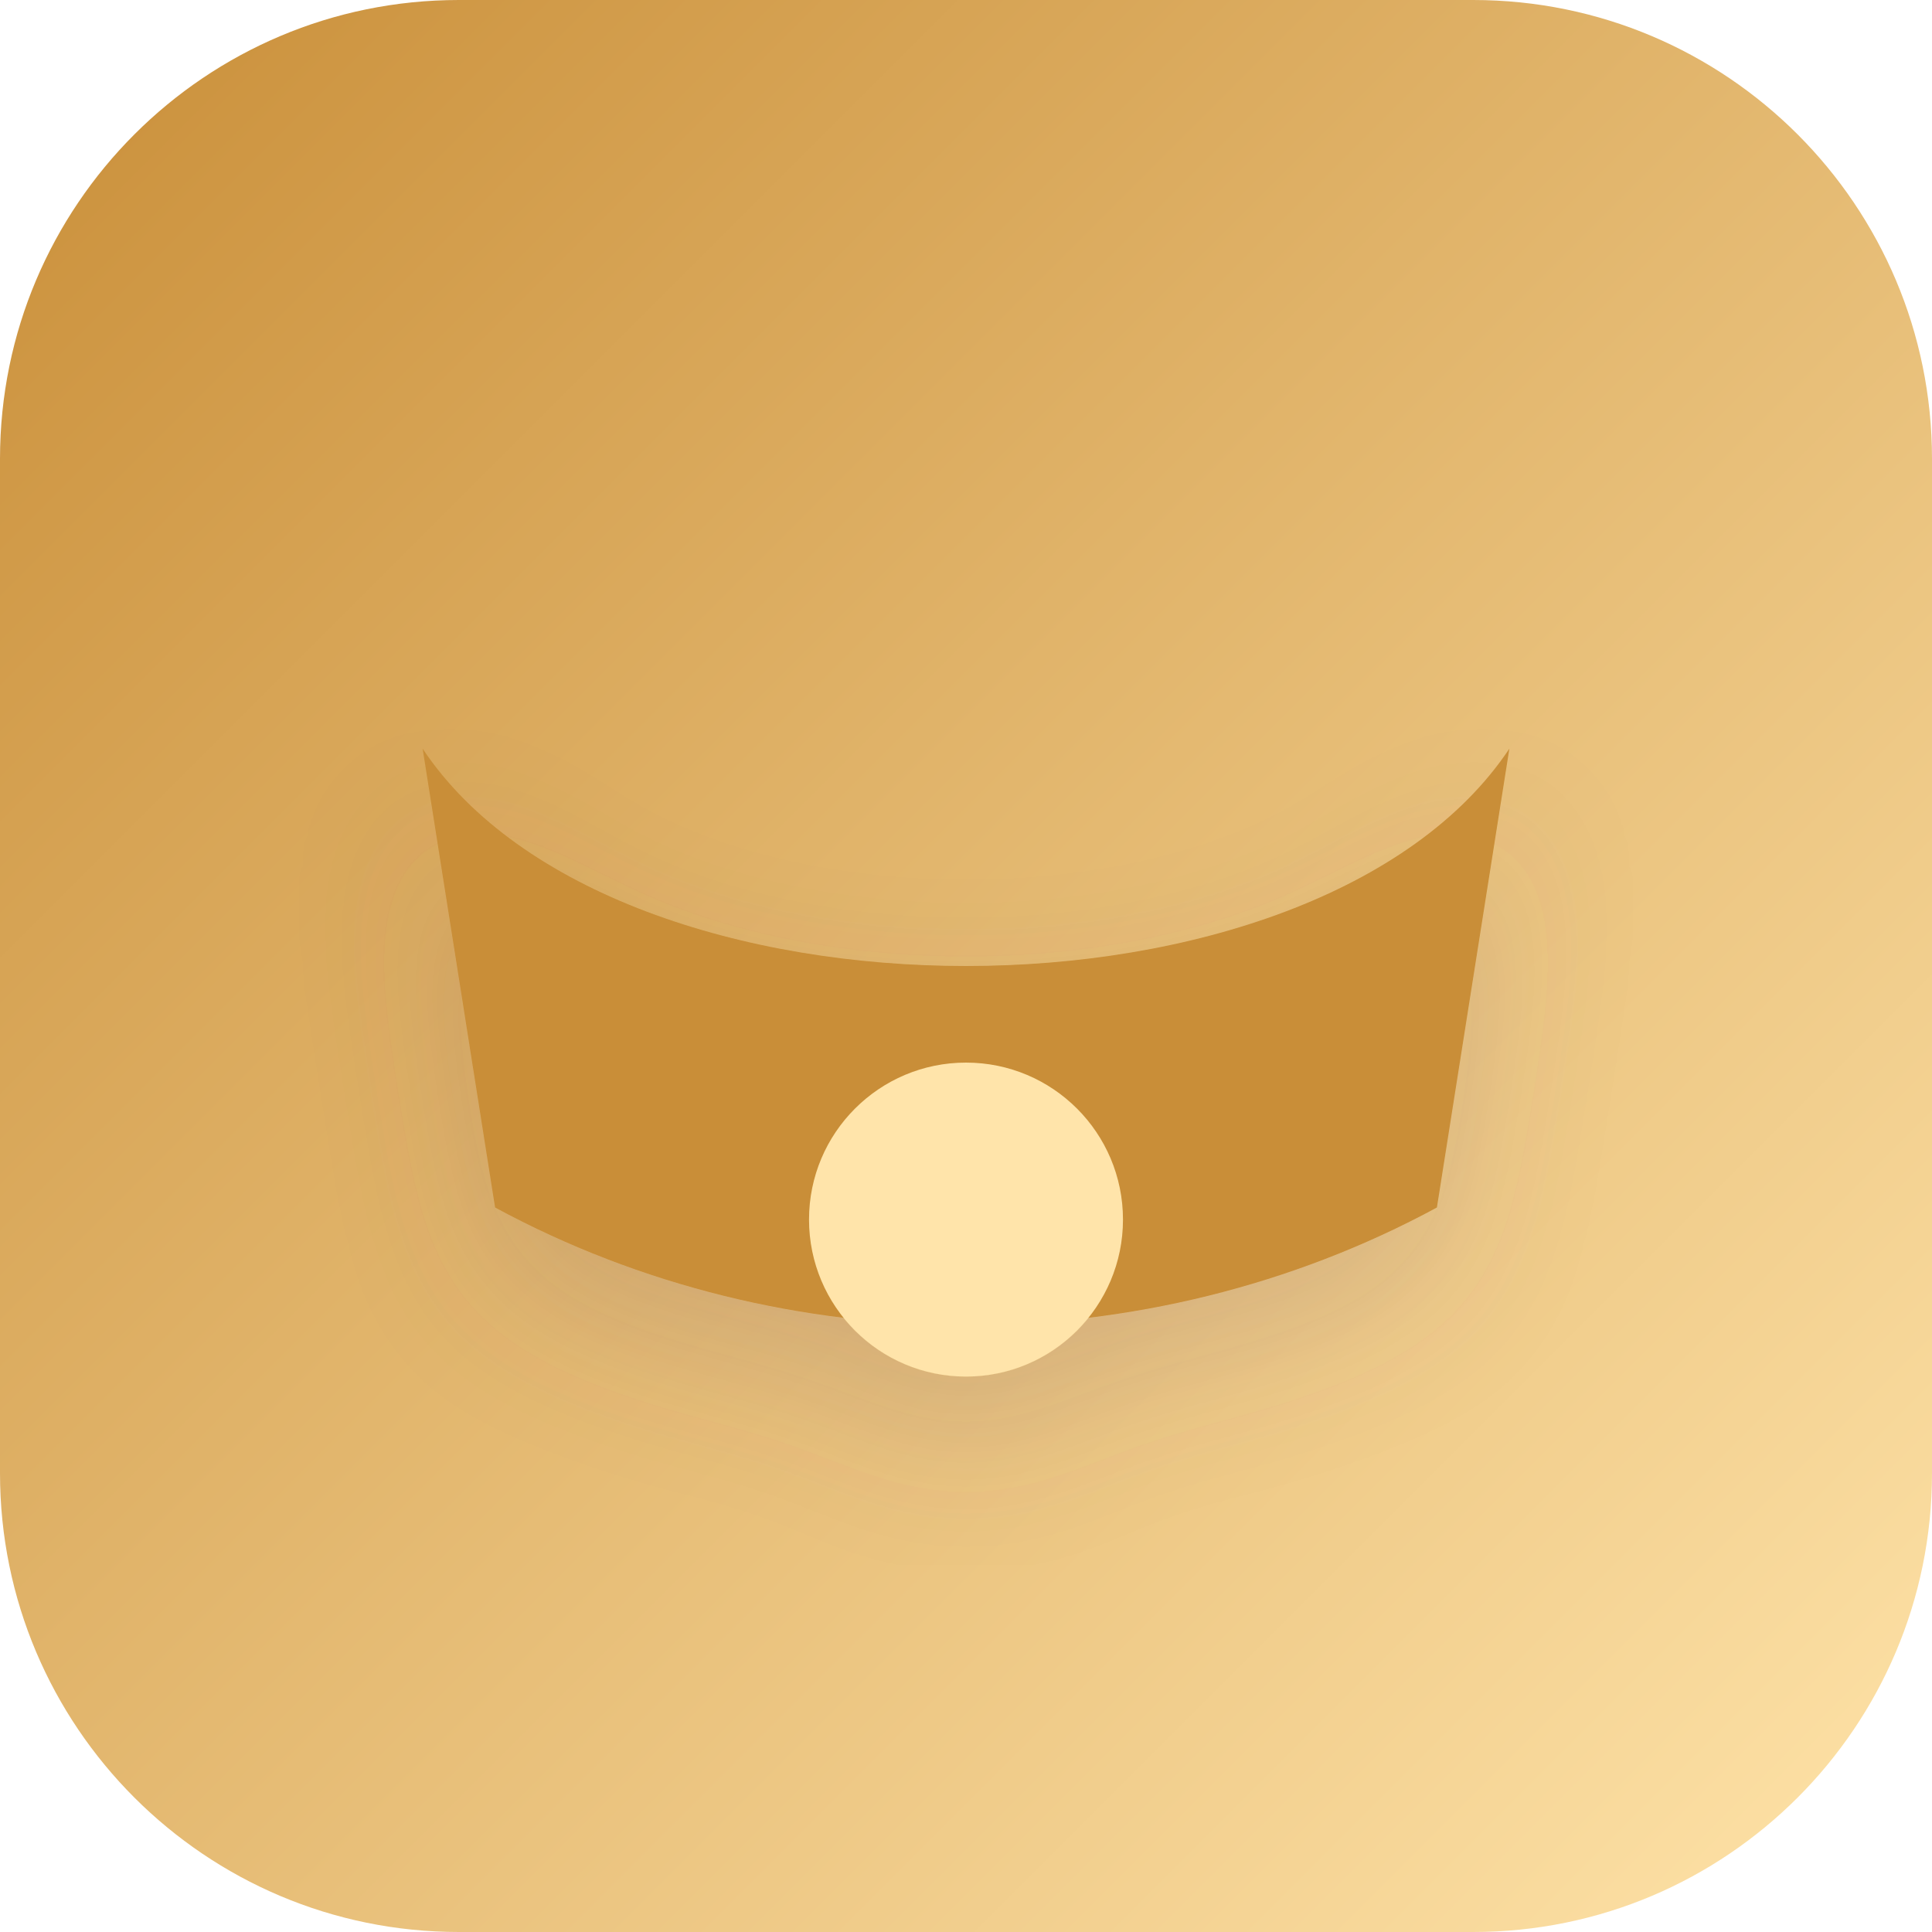
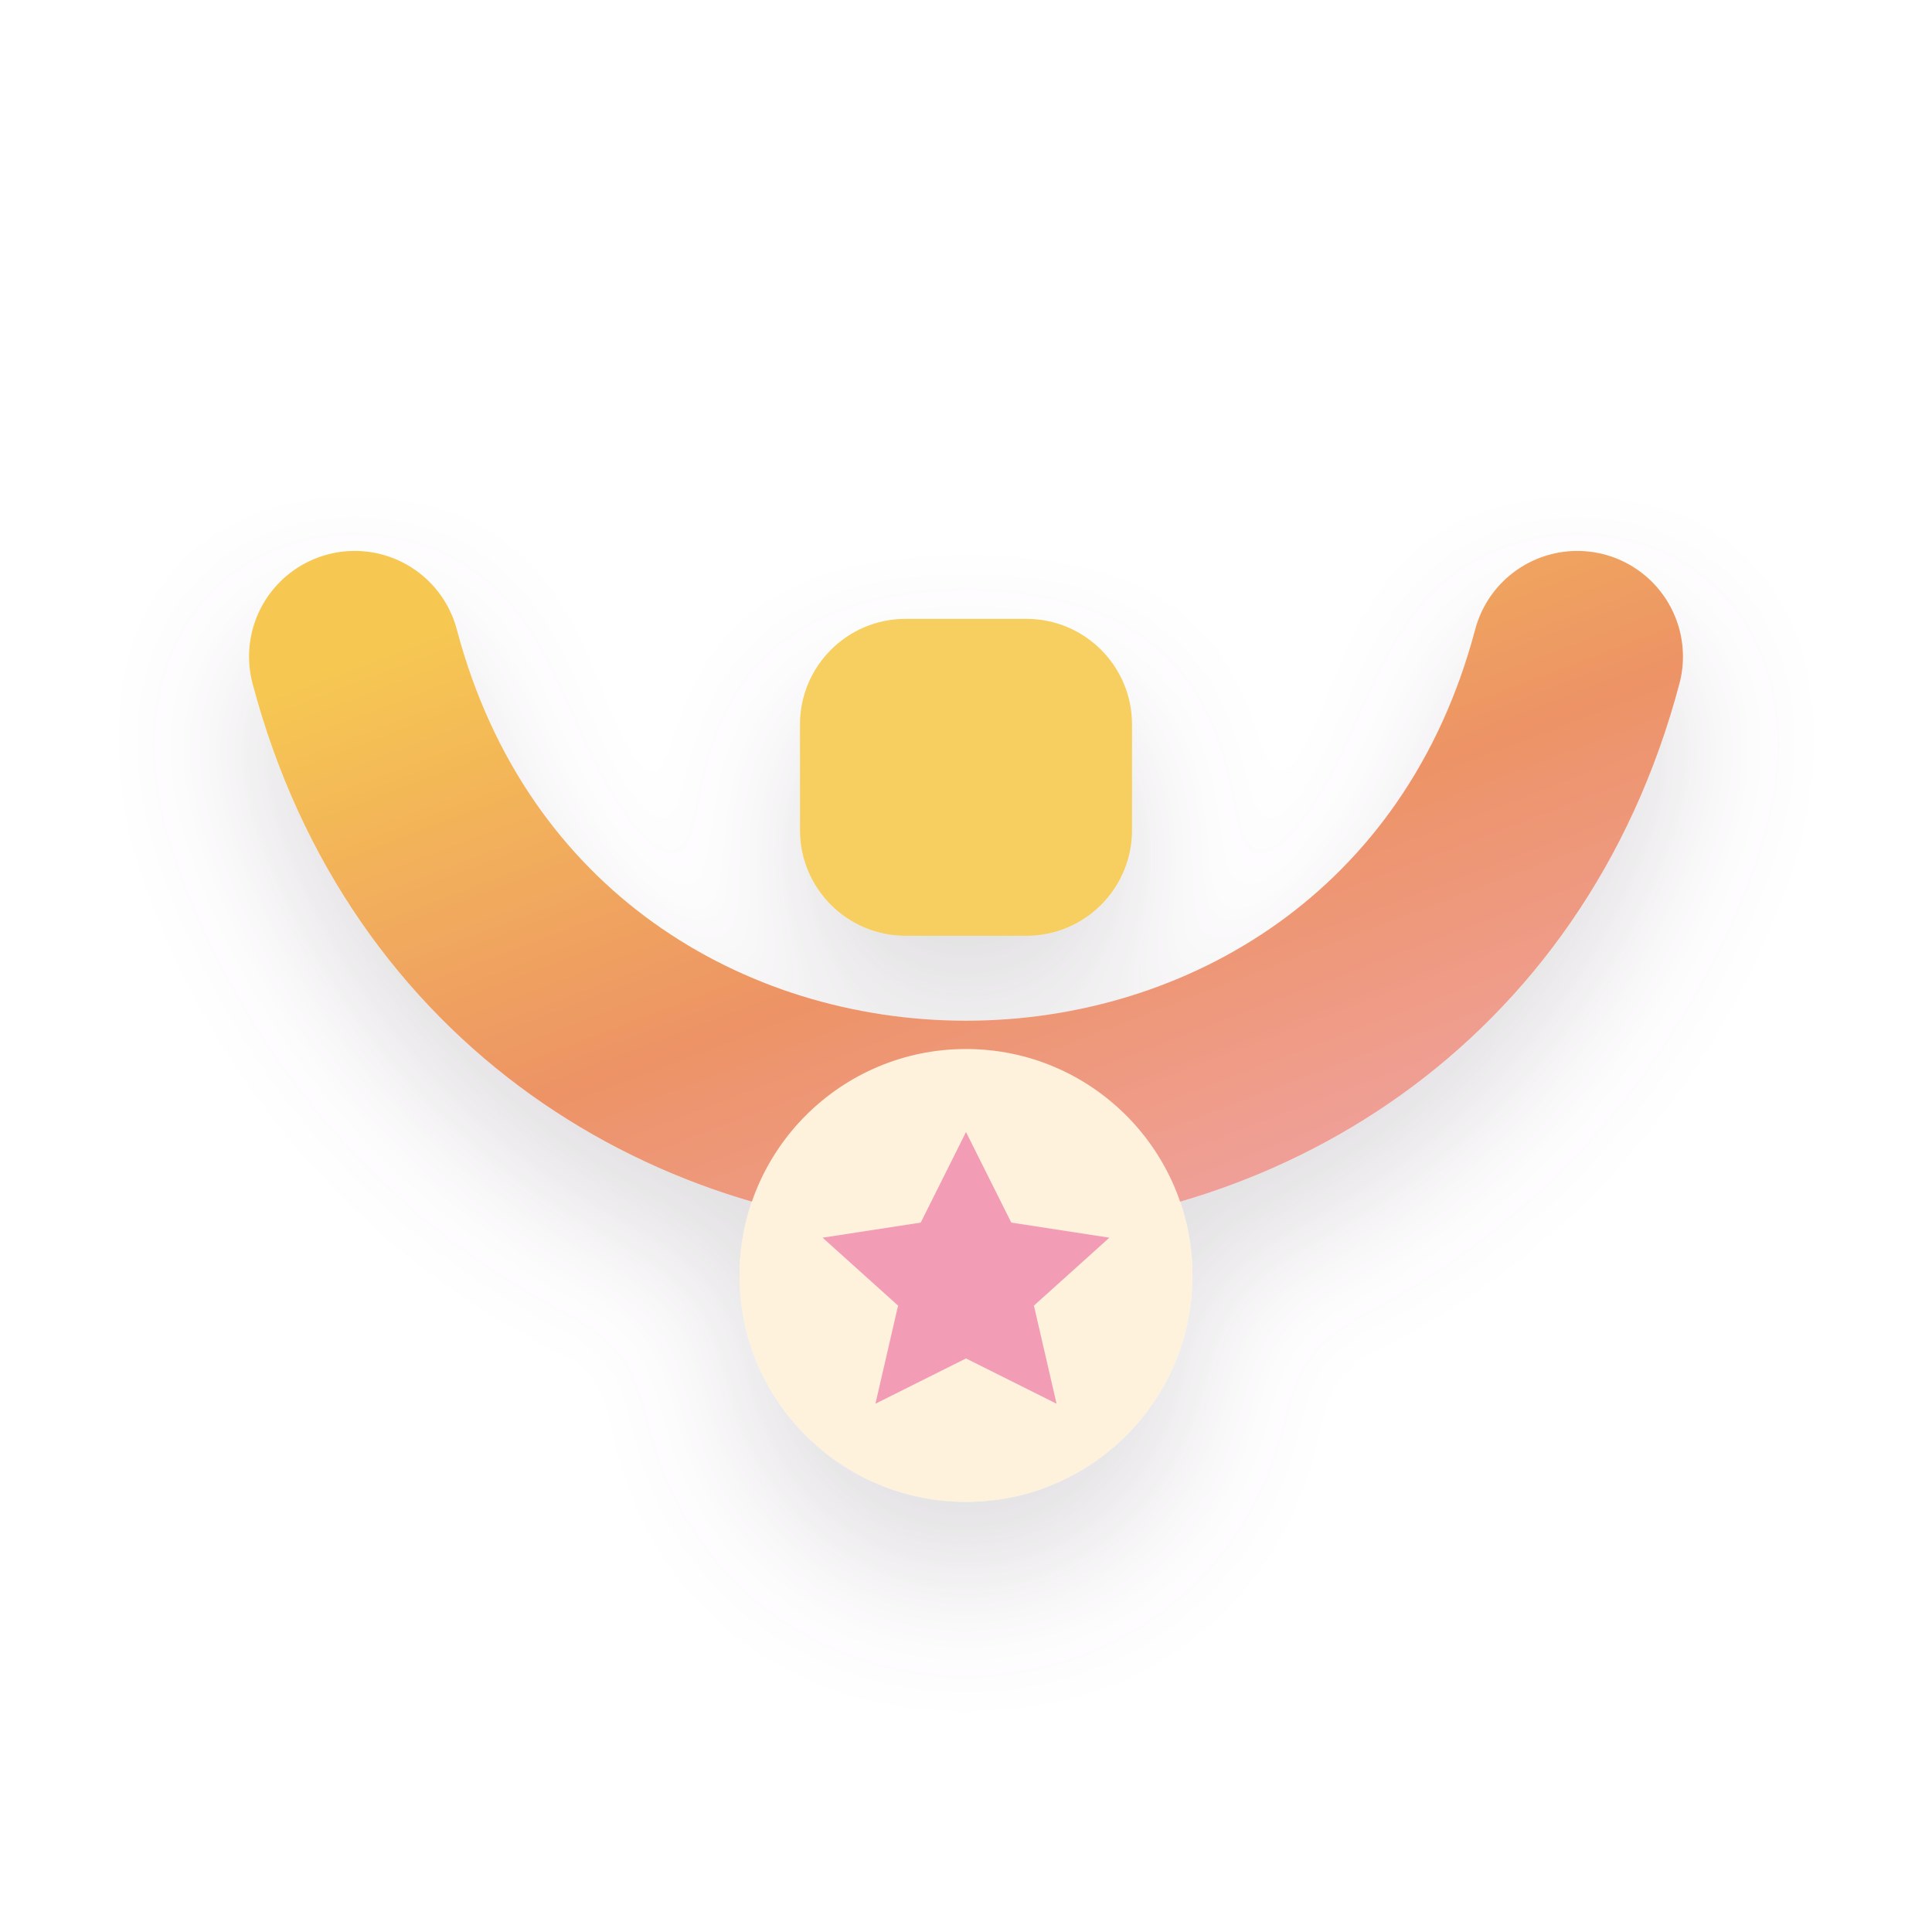
- <svg xmlns="http://www.w3.org/2000/svg" viewBox="0 0 160 160">
+ <svg xmlns="http://www.w3.org/2000/svg" viewBox="0 0 256 256">
  <defs>
-     <linearGradient id="bg" x1="0" y1="0" x2="1" y2="1">
-       <stop offset="0" stop-color="#c98e38" />
-       <stop offset="1" stop-color="#ffe4aa" />
+     <linearGradient id="g" x1="0" y1="0" x2="1" y2="1">
+       <stop offset="0" stop-color="#f6c851" />
+       <stop offset=".55" stop-color="#ed9366" />
+       <stop offset="1" stop-color="#f0a2a2" />
    </linearGradient>
-     <filter id="sh" x="-30%" y="-30%" width="160%" height="160%">
-       <feDropShadow dx="0" dy="5" stdDeviation="6" flood-color="#67576e" flood-opacity=".16" />
-     </filter>
-     <filter id="soft" x="-30%" y="-30%" width="160%" height="160%">
-       <feGaussianBlur stdDeviation="2" />
+     <linearGradient id="h" x1="0" y1="0" x2="0" y2="1">
+       <stop offset="0" stop-color="#fff" stop-opacity=".78" />
+       <stop offset=".45" stop-color="#fff" stop-opacity=".08" />
+       <stop offset="1" stop-color="#000" stop-opacity=".08" />
+     </linearGradient>
+     <filter id="s" x="-30%" y="-30%" width="160%" height="170%">
+       <feDropShadow dx="0" dy="10" stdDeviation="9" flood-color="#776b78" flood-opacity=".22" />
    </filter>
  </defs>
-   <rect width="160" height="160" rx="38" fill="url(#bg)" />
-   <g filter="url(#sh)">
-     <path d="M35 62c16 24 74 24 90 0l-6 38c-24 13-54 13-78 0z" fill="#c98e38" />
-     <circle cx="80" cy="101" r="13" fill="#ffe4aa" />
+   <g filter="url(#s)">
+     <path d="M47 87c22 83 140 83 162 0" fill="none" stroke="url(#g)" stroke-width="28" stroke-linecap="round" />
+     <rect x="106" y="82" width="44" height="42" rx="14" fill="#f7cf61" />
+     <circle cx="128" cy="169" r="30" fill="#fff2dc" />
+     <path d="M128 150l6 12 13 2-10 9 3 13-12-6-12 6 3-13-10-9 13-2z" fill="#f29db5" />
  </g>
</svg>
